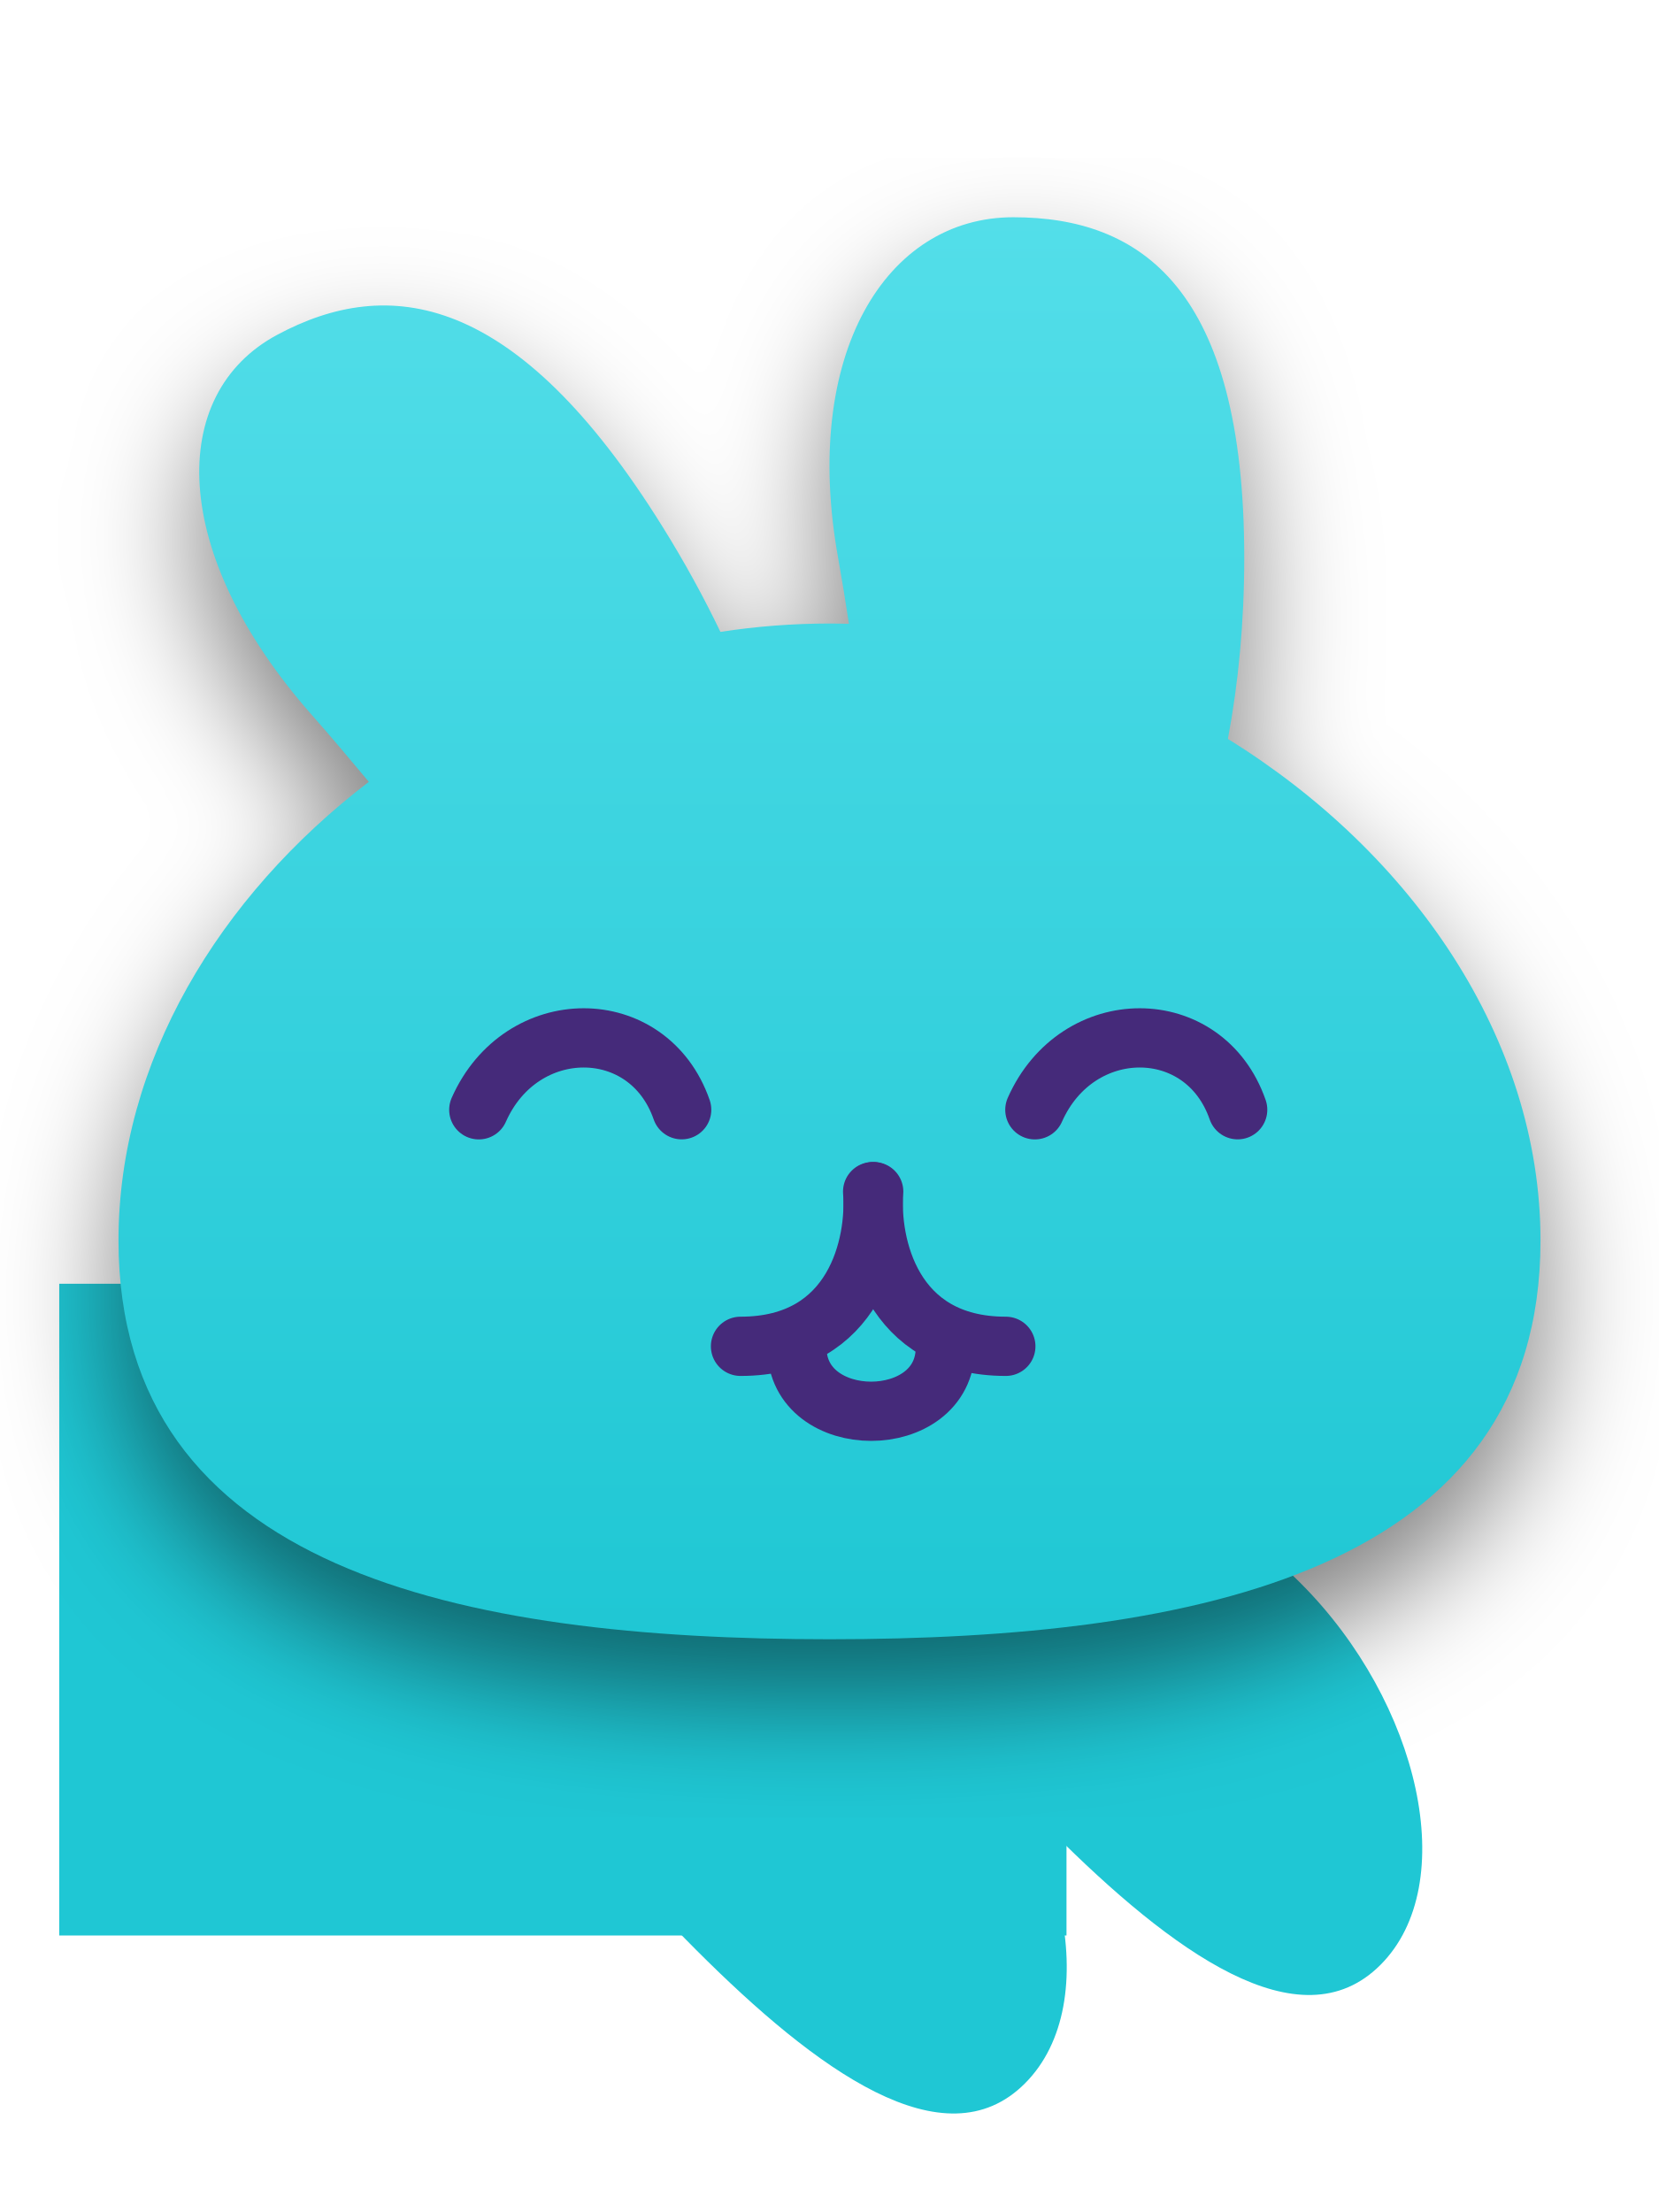
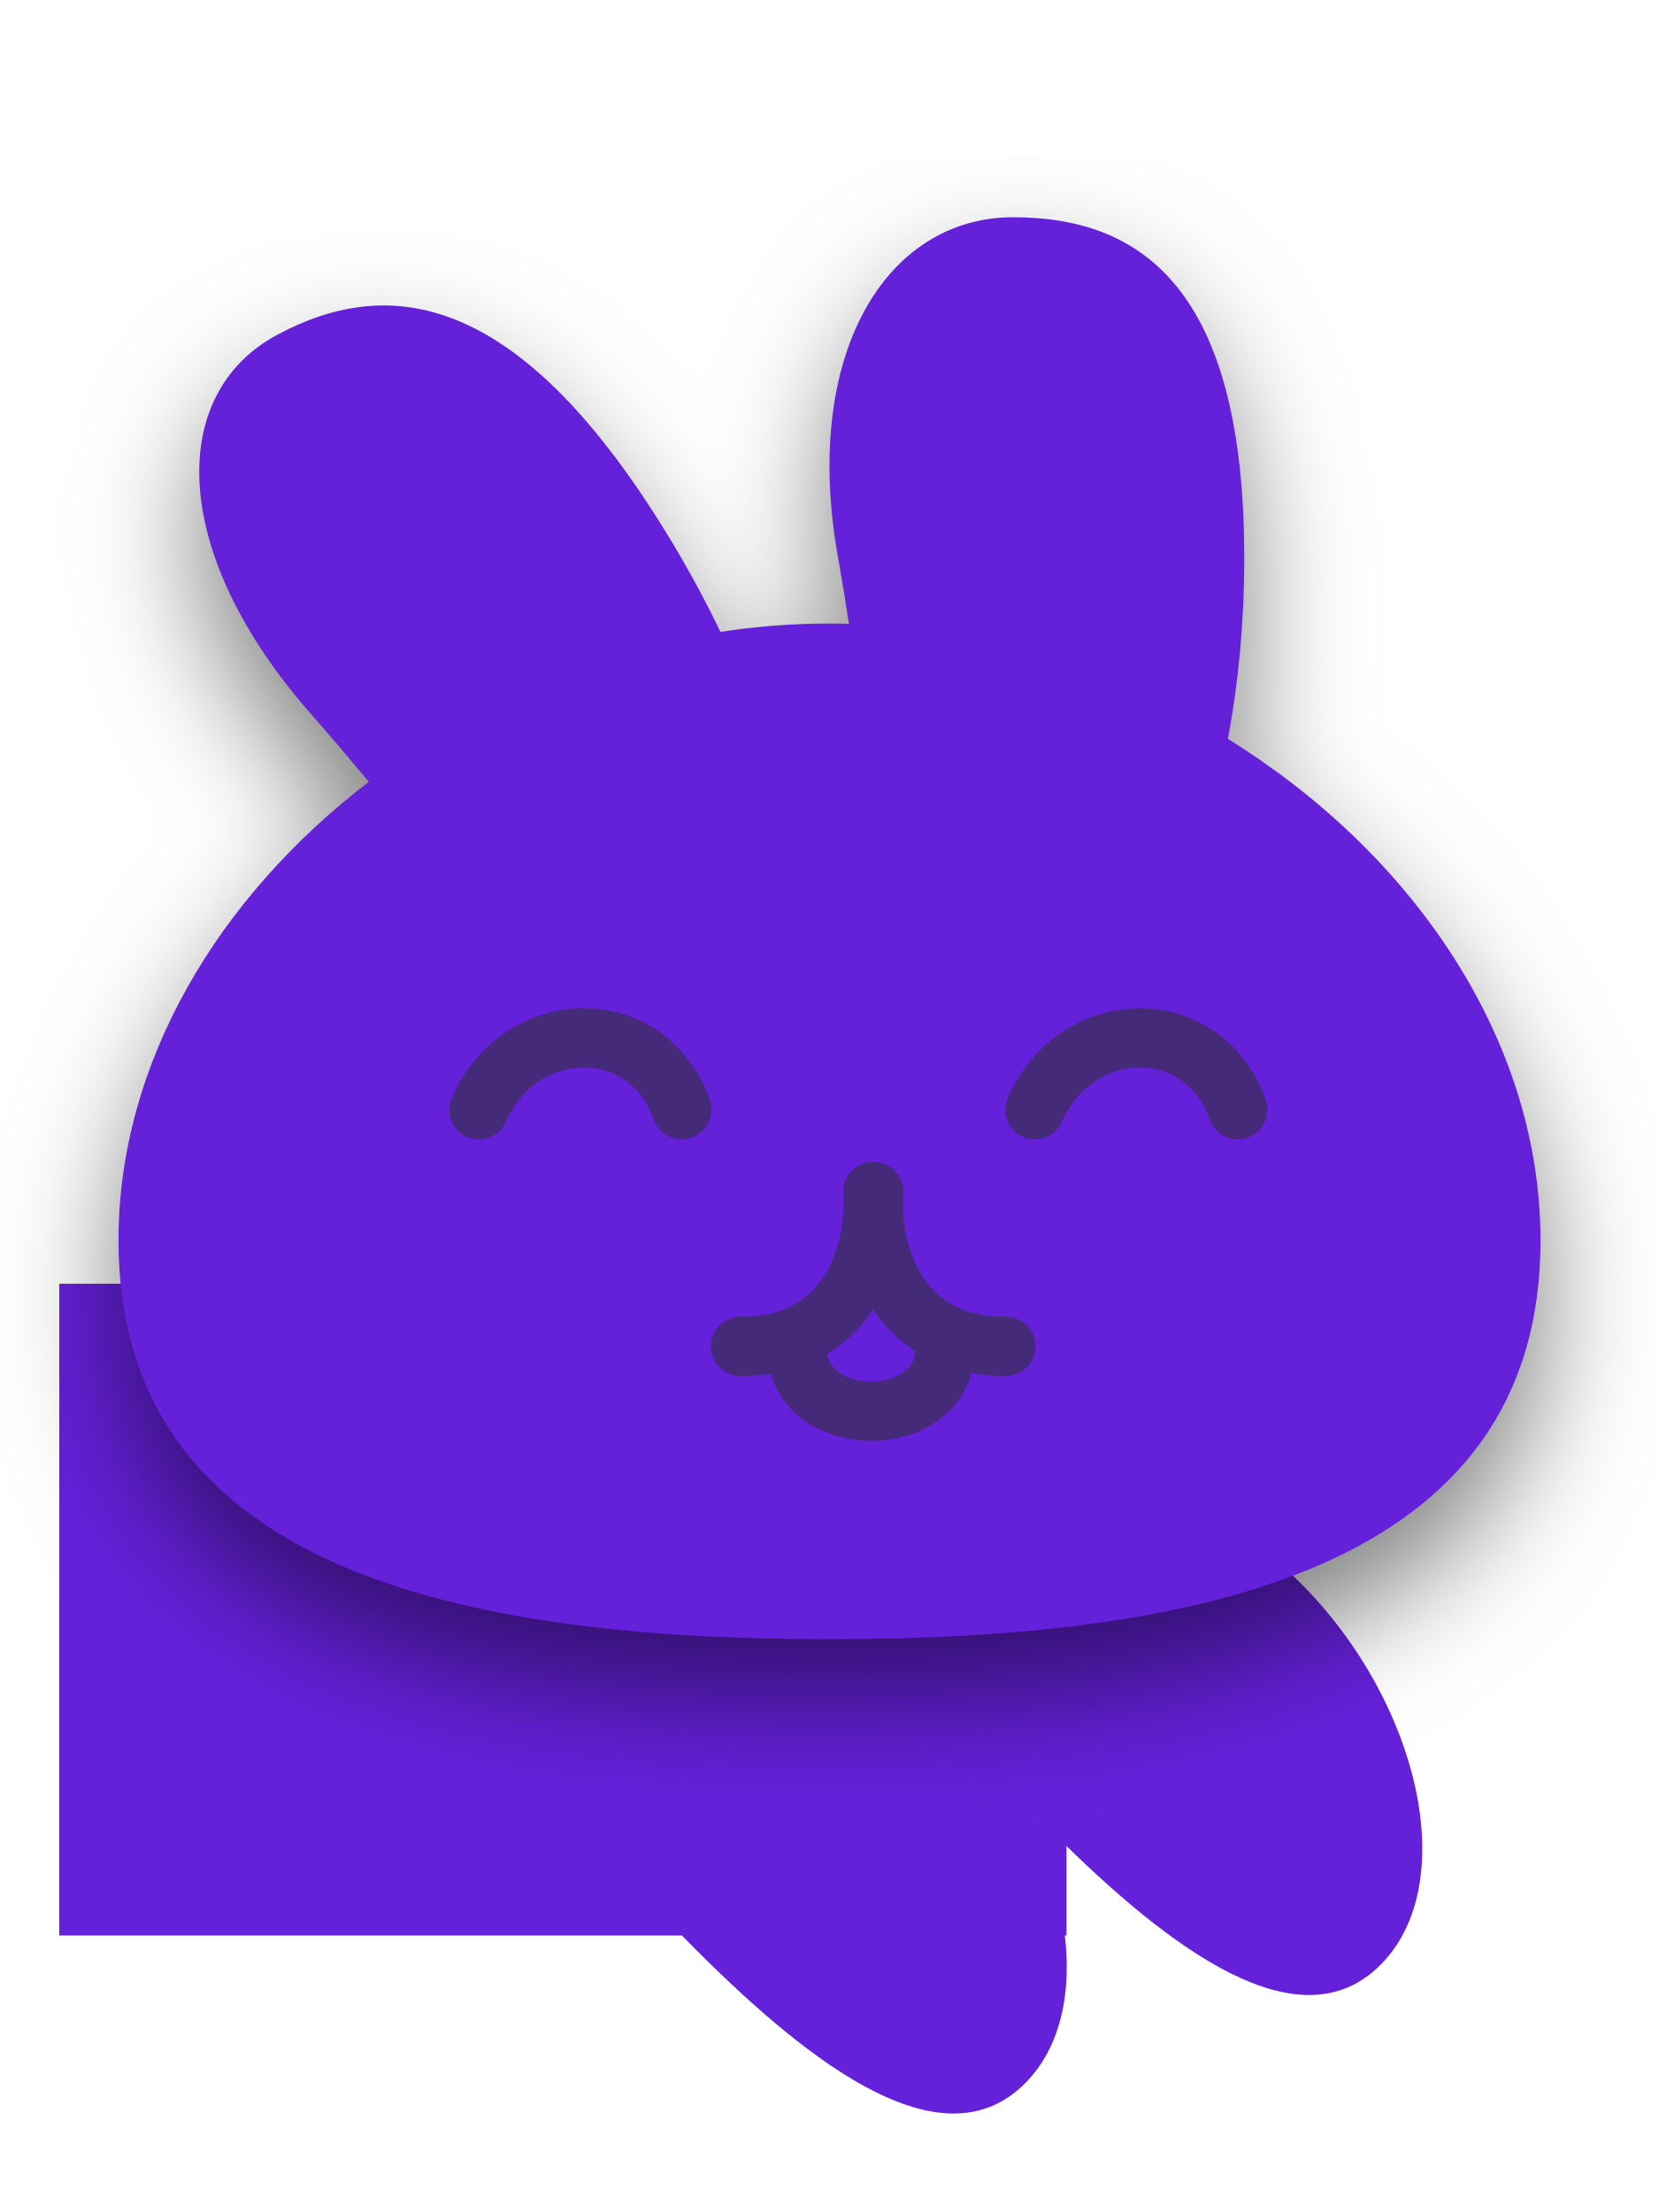
<svg xmlns="http://www.w3.org/2000/svg" width="24" height="32" viewBox="0 0 28 32" fill="none">
-   <rect x="1" y="19" width="17" height="11" fill="#1FC7D4" />
-   <path d="M9.507 24.706C8.146 26.067 9.738 28.231 11.755 30.249C13.773 32.267 15.938 33.858 17.298 32.497C18.659 31.137 17.968 28.071 15.951 26.053C13.933 24.036 10.868 23.345 9.507 24.706Z" fill="#1FC7D4" />
-   <path d="M15.507 22.706C14.146 24.067 15.738 26.231 17.756 28.249C19.773 30.267 21.938 31.858 23.298 30.497C24.659 29.137 23.968 26.071 21.951 24.053C19.933 22.036 16.868 21.345 15.507 22.706Z" fill="#1FC7D4" />
+   <rect x="1" y="19" width="17" height="11" fill="#6520DA" />
+   <path d="M9.507 24.706C8.146 26.067 9.738 28.231 11.755 30.249C13.773 32.267 15.938 33.858 17.298 32.497C18.659 31.137 17.968 28.071 15.951 26.053C13.933 24.036 10.868 23.345 9.507 24.706Z" fill="#6520DA" />
+   <path d="M15.507 22.706C14.146 24.067 15.738 26.231 17.756 28.249C19.773 30.267 21.938 31.858 23.298 30.497C24.659 29.137 23.968 26.071 21.951 24.053C19.933 22.036 16.868 21.345 15.507 22.706Z" fill="#6520DA" />
  <g filter="url(#filter0_d)">
    <path fill-rule="evenodd" clip-rule="evenodd" d="M14.146 6.752C14.21 7.109 14.27 7.481 14.328 7.862C14.219 7.859 14.11 7.857 14 7.857C13.38 7.857 12.765 7.905 12.159 7.998C11.879 7.415 11.555 6.822 11.187 6.231C8.699 2.229 6.538 1.987 4.679 2.984C2.819 3.981 2.856 6.676 5.267 9.405C5.581 9.761 5.901 10.14 6.225 10.529C3.69 12.466 2 15.264 2 18.27C2 23.829 7.785 25 14 25C20.215 25 26 23.829 26 18.27C26 14.866 23.832 11.727 20.724 9.805C20.902 8.86 21 7.83 21 6.752C21 2.196 19.255 1 17.102 1C14.95 1 13.526 3.318 14.146 6.752Z" fill="url(#paint0_linear_bunnyhead_max)" />
  </g>
  <path d="M11.505 16.063C10.944 14.446 8.797 14.446 8.081 16.064" stroke="#452A7A" stroke-linecap="round" />
  <path d="M20.889 16.063C20.328 14.446 18.182 14.446 17.466 16.064" stroke="#452A7A" stroke-linecap="round" />
  <path d="M14.728 17.445C14.796 18.315 14.445 20.056 12.498 20.056" stroke="#452A7A" stroke-linecap="round" />
  <path d="M14.746 17.445C14.678 18.315 15.03 20.056 16.976 20.056" stroke="#452A7A" stroke-linecap="round" />
  <path d="M13.45 20.079C13.45 21.51 15.955 21.51 15.955 20.079" stroke="#452A7A" stroke-linecap="round" />
  <defs>
    <filter id="filter0_d" x="0" y="0" width="28" height="28" filterUnits="userSpaceOnUse" color-interpolation-filters="sRGB">
      <feFlood flood-opacity="0" result="BackgroundImageFix" />
      <feColorMatrix in="SourceAlpha" type="matrix" values="0 0 0 0 0 0 0 0 0 0 0 0 0 0 0 0 0 0 127 0" />
      <feOffset dy="1" />
      <feGaussianBlur stdDeviation="1" />
      <feColorMatrix type="matrix" values="0 0 0 0 0 0 0 0 0 0 0 0 0 0 0 0 0 0 0.5 0" />
      <feBlend mode="normal" in2="BackgroundImageFix" result="effect1_dropShadow" />
      <feBlend mode="normal" in="SourceGraphic" in2="effect1_dropShadow" result="shape" />
    </filter>
    <linearGradient id="paint0_linear_bunnyhead_max" x1="14" y1="1" x2="14" y2="25" gradientUnits="userSpaceOnUse">
-       <stop stop-color="#53DEE9" />
-       <stop offset="1" stop-color="#1FC7D4" />
+       <stop stop-color="#6520DA" />
+       <stop offset="1" stop-color="#6520DA" />
    </linearGradient>
  </defs>
</svg>
